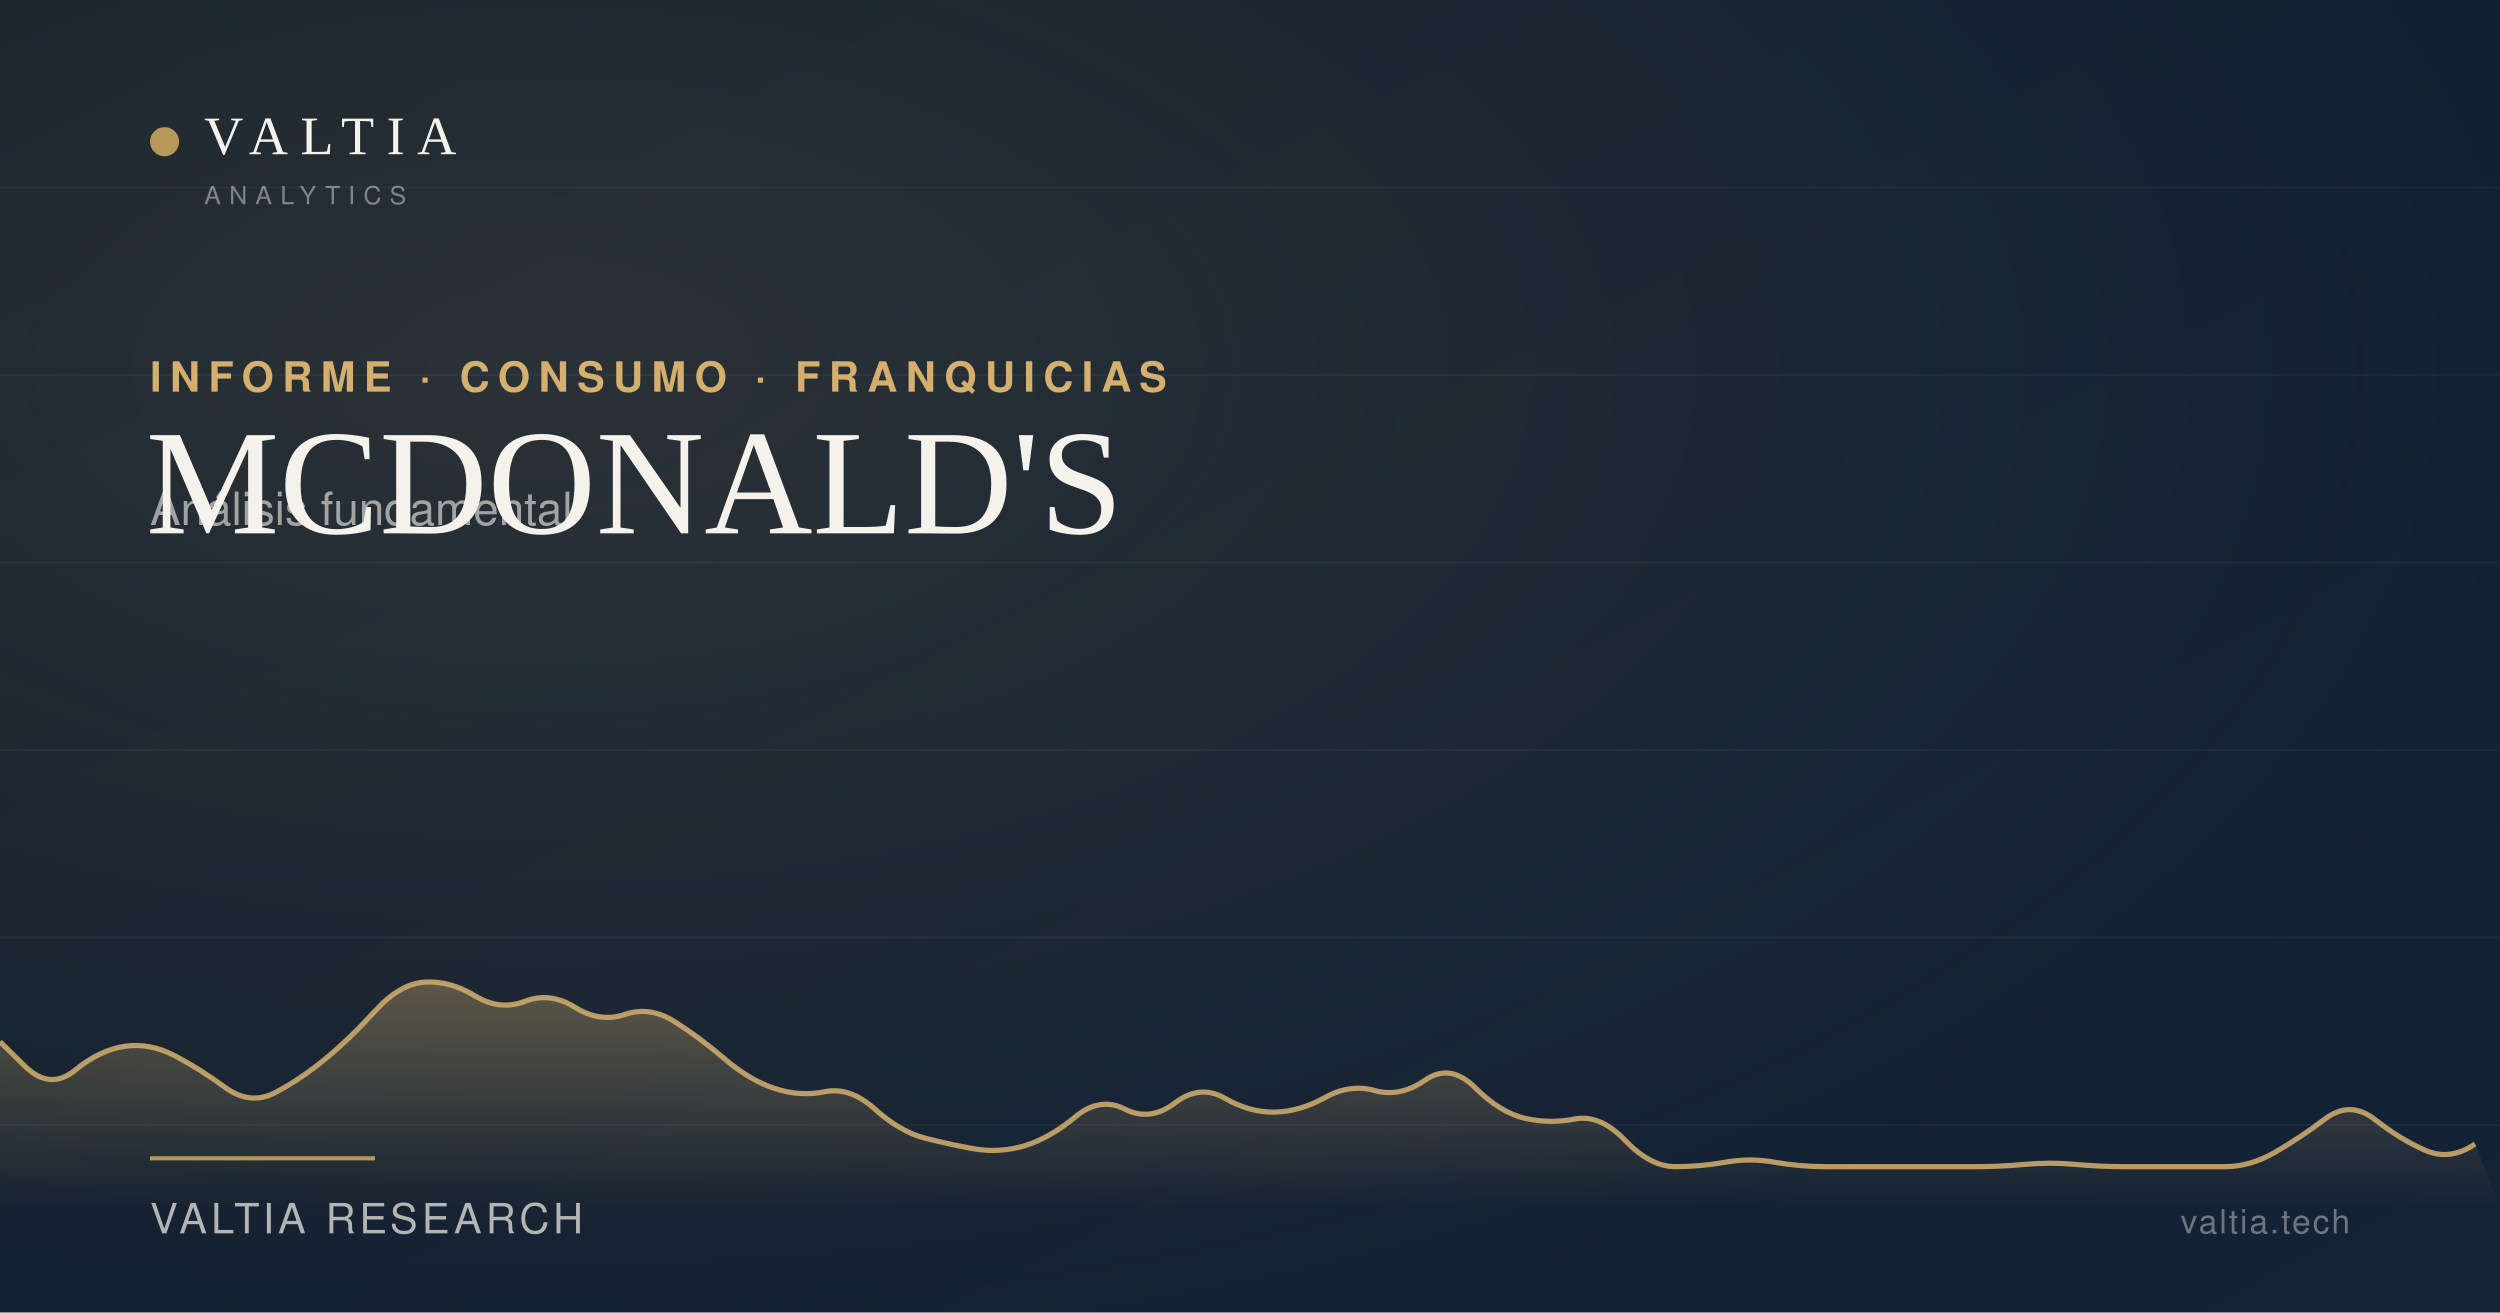
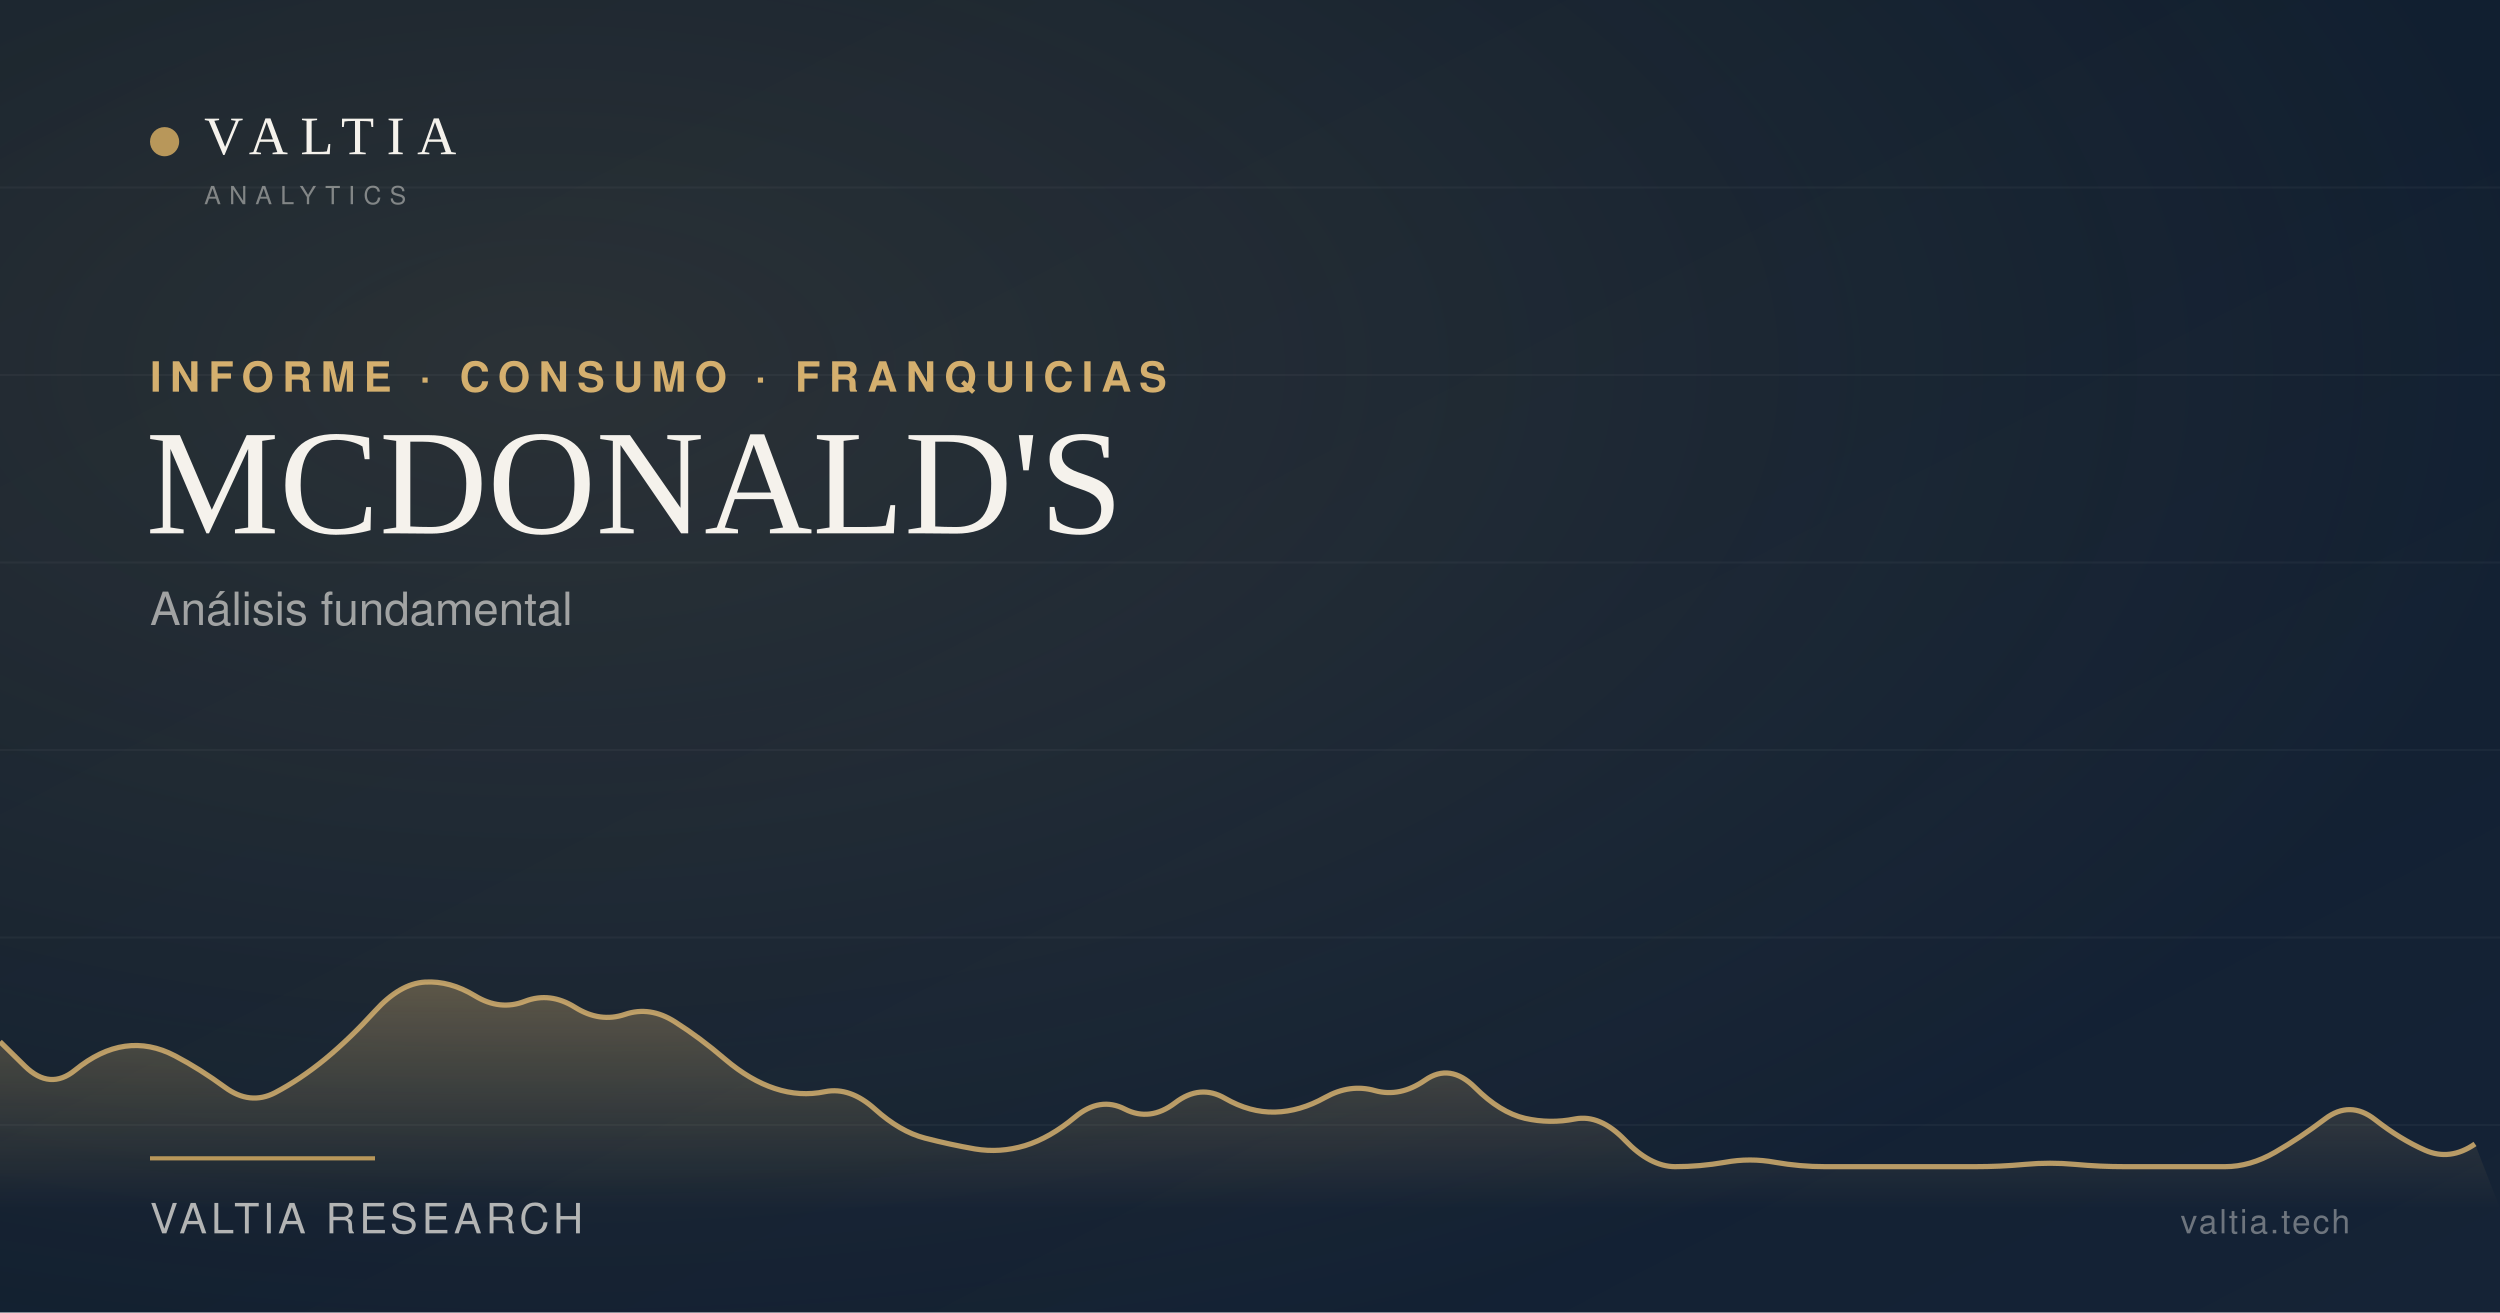
<svg xmlns="http://www.w3.org/2000/svg" width="1200" height="630" viewBox="0 0 1200 630" role="img">
  <defs>
    <linearGradient id="bg" x1="0" y1="0" x2="1" y2="1">
      <stop offset="0" stop-color="#0D1B2A" />
      <stop offset="1" stop-color="#152336" />
    </linearGradient>
    <linearGradient id="area" x1="0" y1="0" x2="0" y2="1">
      <stop offset="0" stop-color="#D4AF6E" stop-opacity=".35" />
      <stop offset="1" stop-color="#D4AF6E" stop-opacity="0" />
    </linearGradient>
    <radialGradient id="glow" cx="0.22" cy="0.28" r="0.8">
      <stop offset="0" stop-color="#D4AF6E" stop-opacity=".14" />
      <stop offset="1" stop-color="#D4AF6E" stop-opacity="0" />
    </radialGradient>
  </defs>
  <rect width="1200" height="630" fill="url(#bg)" />
  <rect width="1200" height="630" fill="url(#glow)" />
  <line x1="0" y1="90" x2="1200" y2="90" stroke="rgba(245,242,236,.04)" />
  <line x1="0" y1="180" x2="1200" y2="180" stroke="rgba(245,242,236,.04)" />
  <line x1="0" y1="270" x2="1200" y2="270" stroke="rgba(245,242,236,.04)" />
  <line x1="0" y1="360" x2="1200" y2="360" stroke="rgba(245,242,236,.04)" />
  <line x1="0" y1="450" x2="1200" y2="450" stroke="rgba(245,242,236,.04)" />
  <line x1="0" y1="540" x2="1200" y2="540" stroke="rgba(245,242,236,.04)" />
  <path d="M 0,500 Q 0,500 12,511.8 Q 24,523.5 36,513.7 Q 48,503.9 60,502.2 Q 72,500.5 84,506.8 Q 96,513.1 108,521.9 Q 120,530.7 132,524.5 Q 144,518.2 156,508.4 Q 168,498.5 180,485.3 Q 192,472.1 204,471.4 Q 216,470.7 228,478.0 Q 240,485.3 252,480.6 Q 264,476.0 276,483.5 Q 288,491.0 300,486.9 Q 312,482.8 324,490.5 Q 336,498.1 348,508.4 Q 360,518.6 372,522.5 Q 384,526.5 396,524.0 Q 408,521.6 420,532.4 Q 432,543.2 444,546.3 Q 456,549.4 468,551.5 Q 480,553.5 492,549.9 Q 504,546.2 516,536.2 Q 528,526.2 540,532.4 Q 552,538.5 564,529.4 Q 576,520.2 588,527.2 Q 600,534.1 612,533.8 Q 624,533.5 636,526.8 Q 648,520.1 660,523.5 Q 672,526.8 684,518.5 Q 696,510.1 708,522.0 Q 720,534.0 732,536.8 Q 744,539.5 756,537.1 Q 768,534.8 780,547.3 Q 792,559.9 804,560.0 Q 816,560 828,557.9 Q 840,555.7 852,557.9 Q 864,560 876,560.0 Q 888,560 900,560.0 Q 912,560 924,560.0 Q 936,560 948,560.0 Q 960,560 972,558.9 Q 984,557.8 996,558.9 Q 1008,560 1020,560.0 Q 1032,560 1044,560.0 Q 1056,560 1068,560.0 Q 1080,560 1092,553.1 Q 1104,546.2 1116,537.1 Q 1128,528.0 1140,537.4 Q 1152,546.8 1164,552.1 Q 1176,557.4 1188,549.1 L 1200,580 L 0,580 Z" fill="url(#area)" />
  <path d="M 0,500 Q 0,500 12,511.8 Q 24,523.5 36,513.7 Q 48,503.9 60,502.2 Q 72,500.5 84,506.8 Q 96,513.1 108,521.9 Q 120,530.7 132,524.5 Q 144,518.2 156,508.4 Q 168,498.5 180,485.3 Q 192,472.1 204,471.4 Q 216,470.7 228,478.0 Q 240,485.3 252,480.6 Q 264,476.0 276,483.5 Q 288,491.0 300,486.9 Q 312,482.8 324,490.5 Q 336,498.1 348,508.4 Q 360,518.6 372,522.5 Q 384,526.5 396,524.0 Q 408,521.6 420,532.4 Q 432,543.2 444,546.3 Q 456,549.4 468,551.5 Q 480,553.5 492,549.9 Q 504,546.2 516,536.2 Q 528,526.2 540,532.4 Q 552,538.5 564,529.4 Q 576,520.2 588,527.2 Q 600,534.1 612,533.8 Q 624,533.5 636,526.8 Q 648,520.1 660,523.5 Q 672,526.8 684,518.5 Q 696,510.1 708,522.0 Q 720,534.0 732,536.8 Q 744,539.5 756,537.1 Q 768,534.8 780,547.3 Q 792,559.9 804,560.0 Q 816,560 828,557.9 Q 840,555.7 852,557.9 Q 864,560 876,560.0 Q 888,560 900,560.0 Q 912,560 924,560.0 Q 936,560 948,560.0 Q 960,560 972,558.9 Q 984,557.8 996,558.9 Q 1008,560 1020,560.0 Q 1032,560 1044,560.0 Q 1056,560 1068,560.0 Q 1080,560 1092,553.1 Q 1104,546.2 1116,537.1 Q 1128,528.0 1140,537.4 Q 1152,546.8 1164,552.1 Q 1176,557.4 1188,549.1" fill="none" stroke="#D4AF6E" stroke-width="2.5" opacity=".85" />
  <g transform="translate(72,74)">
    <circle cx="7" cy="-6" r="7" fill="#B8975A" />
    <text x="26" y="0" font-family="Georgia, 'Times New Roman', serif" font-size="26" letter-spacing="6" fill="#F5F2EC">VALTIA</text>
    <text x="26" y="24" font-family="Helvetica, Arial, sans-serif" font-size="12" letter-spacing="4" fill="rgba(245,242,236,.45)">ANALYTICS</text>
  </g>
  <text x="72" y="188" font-family="Helvetica, Arial, sans-serif" font-size="20" font-weight="700" letter-spacing="4" fill="#D4AF6E">INFORME · CONSUMO · FRANQUICIAS</text>
  <text x="70" y="256" font-family="Georgia, 'Times New Roman', serif" font-size="72" fill="#F5F2EC">MCDONALD'S</text>
-   <text x="72" y="252" font-family="Helvetica, Arial, sans-serif" font-size="22" fill="rgba(245,242,236,.6)">Análisis fundamental</text>
+   <text x="72" y="300" font-family="Helvetica, Arial, sans-serif" font-size="22" fill="rgba(245,242,236,.6)">Análisis fundamental</text>
  <line x1="72" y1="556" x2="180" y2="556" stroke="#B8975A" stroke-width="2" />
  <text x="72" y="592" font-family="Helvetica, Arial, sans-serif" font-size="20" letter-spacing="2" fill="rgba(245,242,236,.7)">VALTIA RESEARCH</text>
  <text x="1128" y="592" text-anchor="end" font-family="Helvetica, Arial, sans-serif" font-size="16" letter-spacing="1" fill="rgba(245,242,236,.4)">valtia.tech</text>
</svg>
